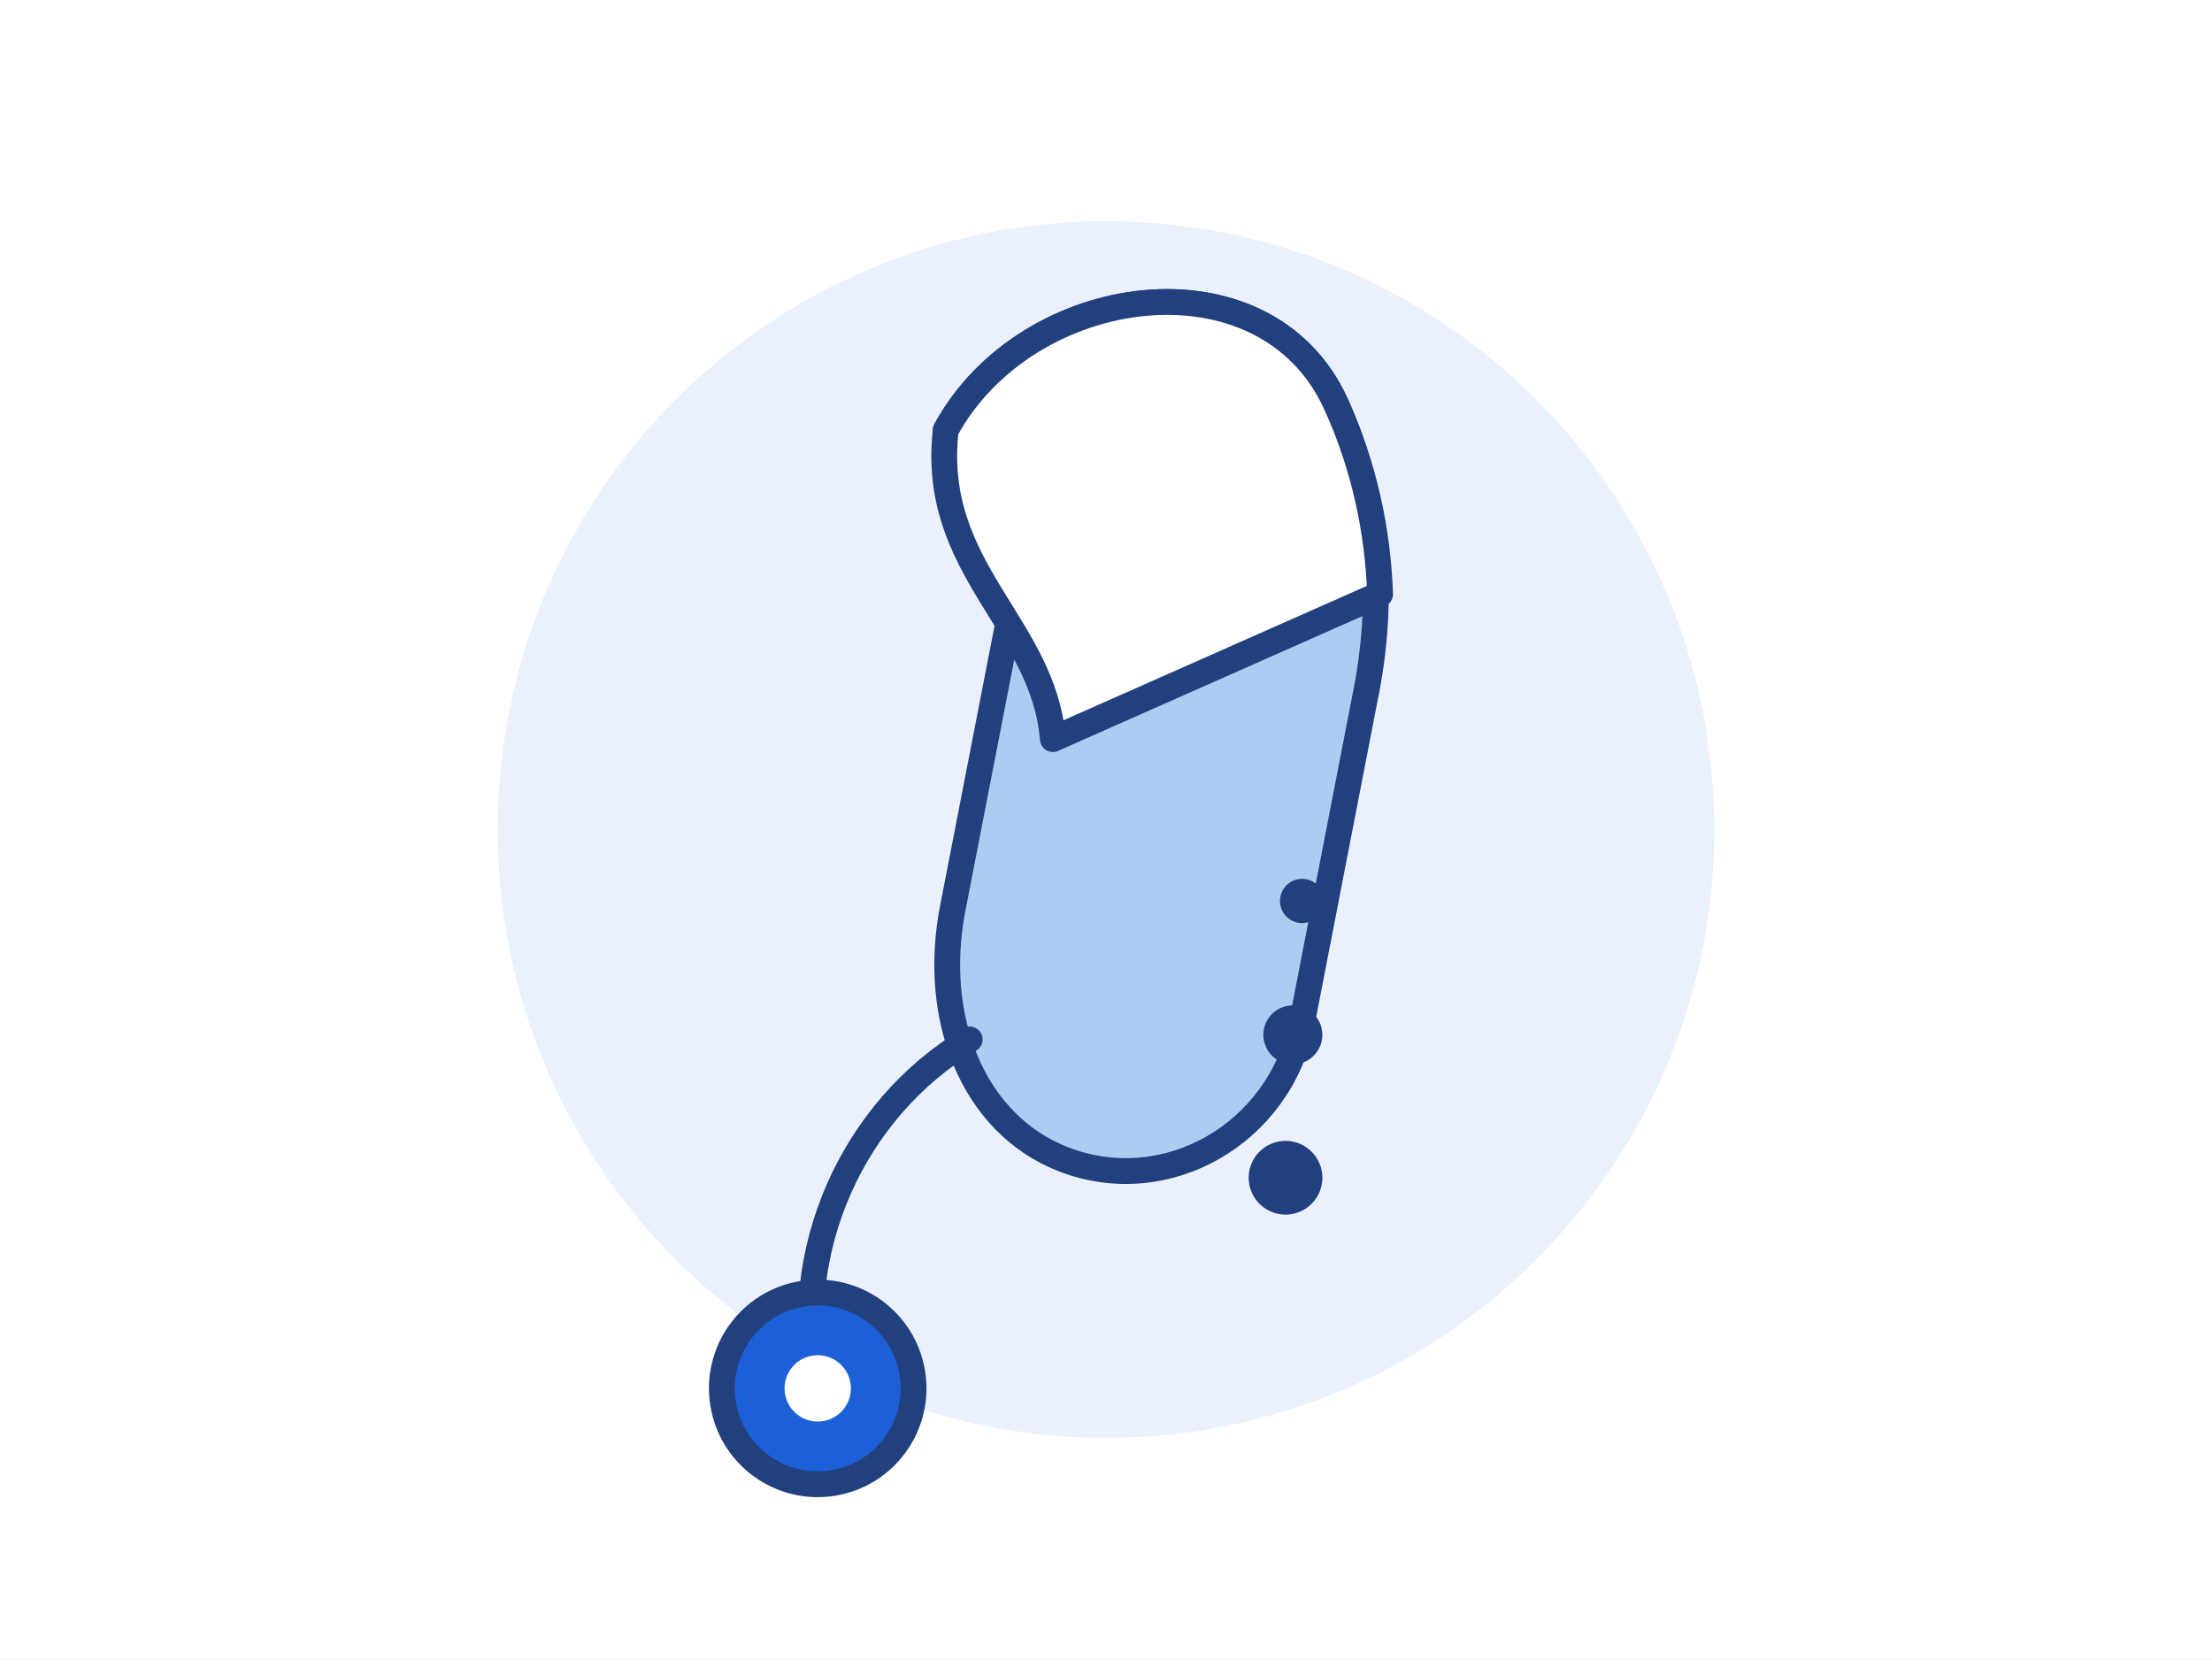
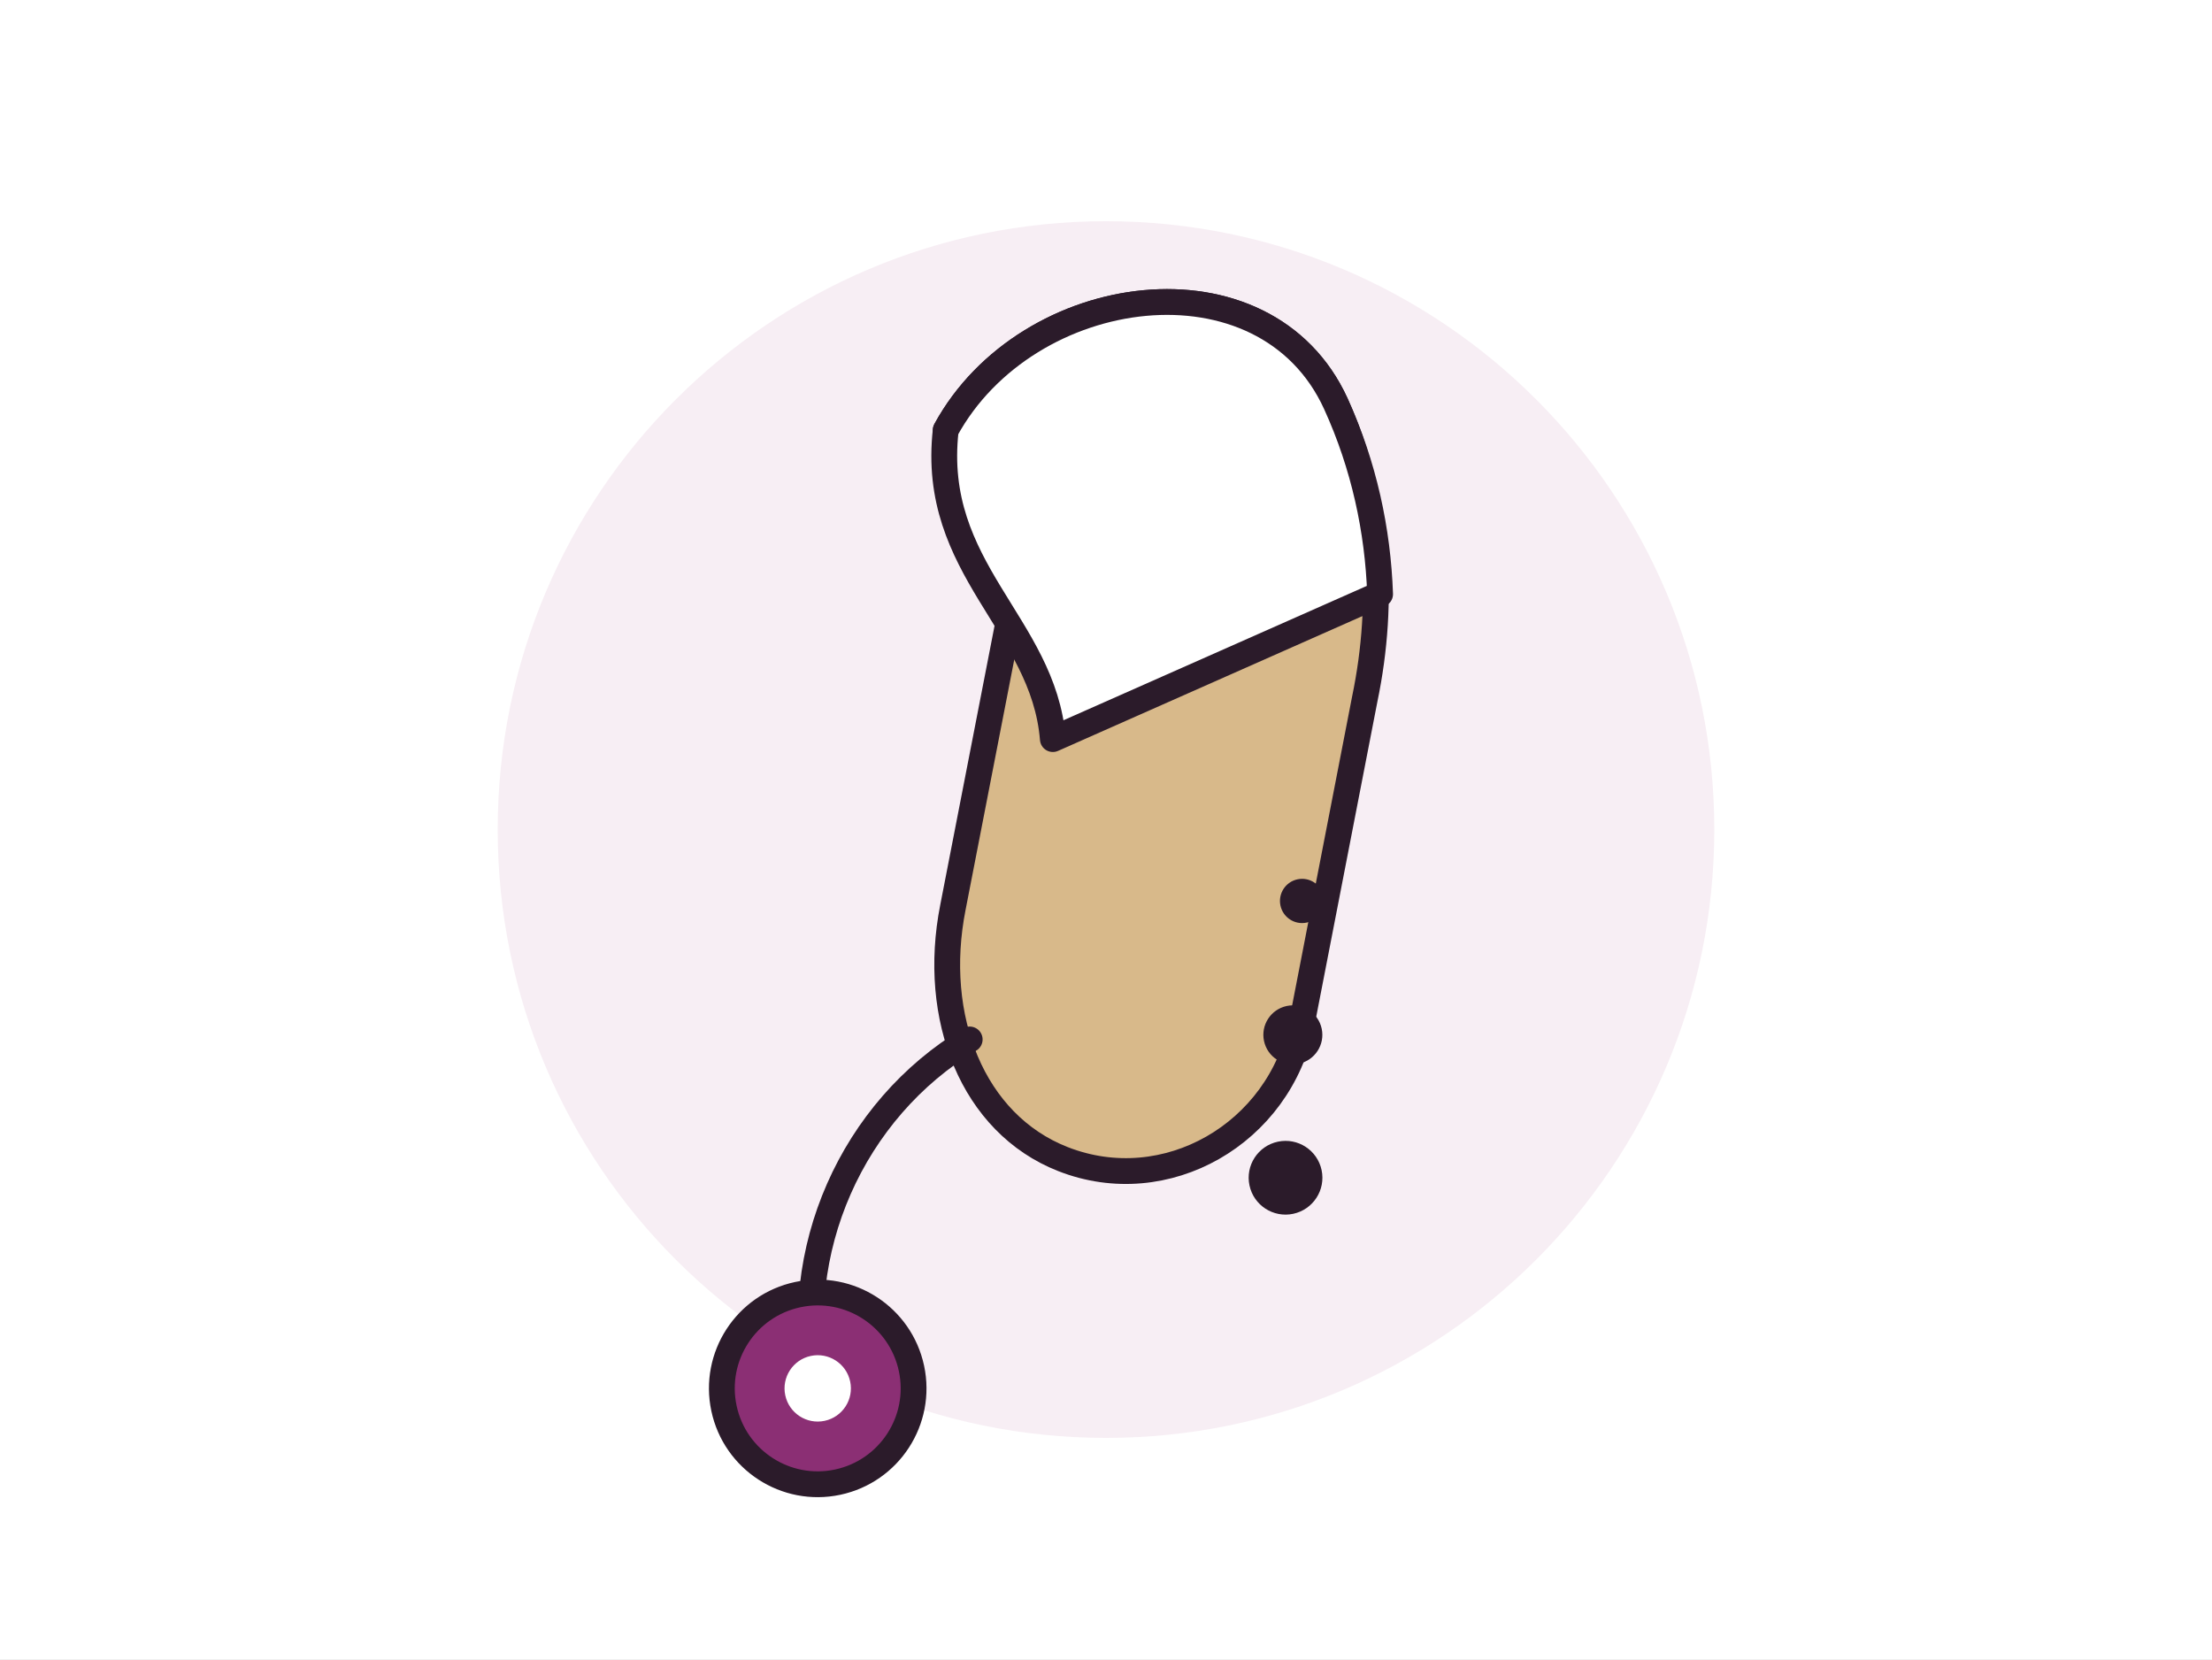
<svg xmlns="http://www.w3.org/2000/svg" viewBox="0 0 1200 900" width="1200" height="900" role="img" aria-label="Слуховой аппарат">
  <rect width="1200" height="900" fill="#ffffff" />
-   <circle cx="600" cy="450" r="330" fill="#eaf1fd" />
+   <circle cx="600" cy="450" r="330" fill="#f7eef4" />
  <g transform="translate(600 450) rotate(-12)">
-     <path d="M-40 -230c60-70 190-60 210 30 12 55 4 110-18 160l-70 165c-24 56-92 78-142 45-44-29-54-90-30-146l62-146c16-38 14-72-12-108Z" fill="#aecbf2" stroke="#22407e" stroke-width="14" stroke-linejoin="round" />
-     <path d="M-40 -230c60-70 190-60 210 30 8 36 8 72 2 106l-190 40c8-62-46-104-22-176Z" fill="#ffffff" stroke="#22407e" stroke-width="14" stroke-linejoin="round" />
-     <circle cx="96" cy="60" r="12" fill="#22407e" />
-     <circle cx="76" cy="130" r="16" fill="#22407e" />
-     <circle cx="56" cy="205" r="20" fill="#22407e" />
-     <path d="M-96 96c-70 24-120 92-120 168" fill="none" stroke="#22407e" stroke-width="14" stroke-linecap="round" />
-     <circle cx="-216" cy="264" r="52" fill="#1d5fd6" stroke="#22407e" stroke-width="14" />
+     <path d="M-40 -230c60-70 190-60 210 30 12 55 4 110-18 160l-70 165c-24 56-92 78-142 45-44-29-54-90-30-146l62-146c16-38 14-72-12-108Z" fill="#d8b98a" stroke="#2b1b2a" stroke-width="14" stroke-linejoin="round" />
+     <path d="M-40 -230c60-70 190-60 210 30 8 36 8 72 2 106l-190 40c8-62-46-104-22-176Z" fill="#ffffff" stroke="#2b1b2a" stroke-width="14" stroke-linejoin="round" />
+     <circle cx="96" cy="60" r="12" fill="#2b1b2a" />
+     <circle cx="76" cy="130" r="16" fill="#2b1b2a" />
+     <circle cx="56" cy="205" r="20" fill="#2b1b2a" />
+     <path d="M-96 96c-70 24-120 92-120 168" fill="none" stroke="#2b1b2a" stroke-width="14" stroke-linecap="round" />
+     <circle cx="-216" cy="264" r="52" fill="#8b2f74" stroke="#2b1b2a" stroke-width="14" />
    <circle cx="-216" cy="264" r="18" fill="#ffffff" />
  </g>
</svg>
